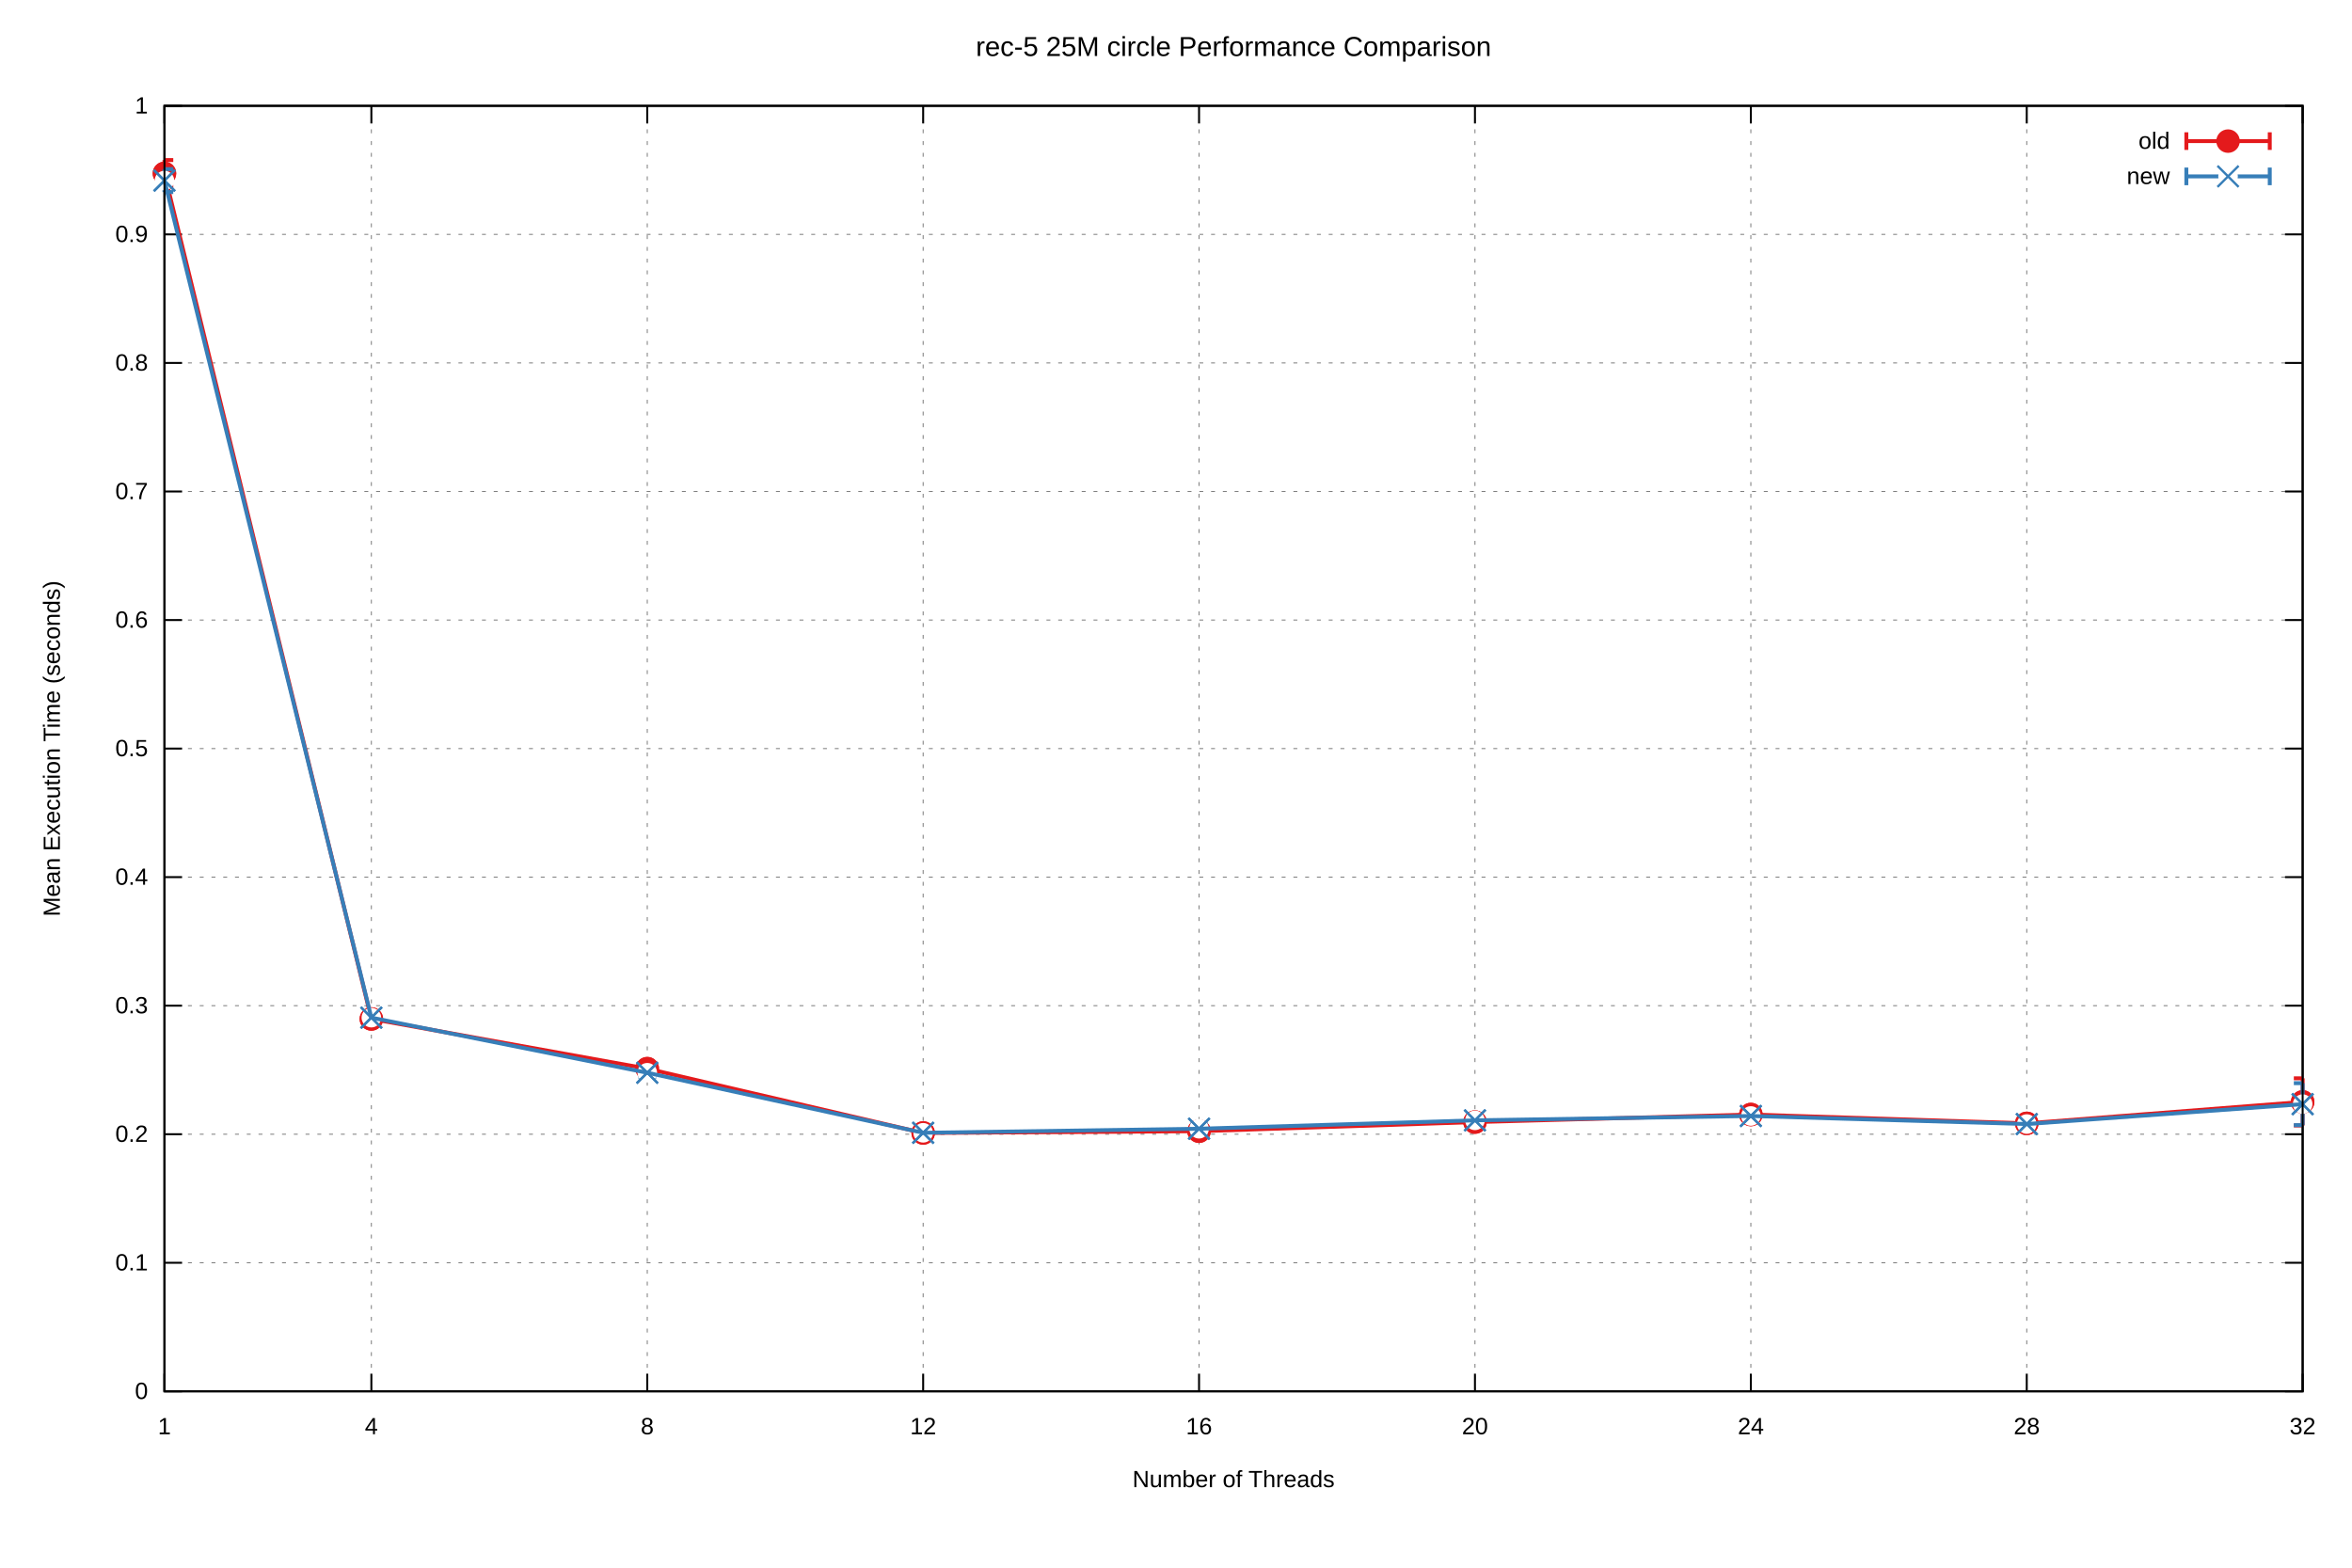
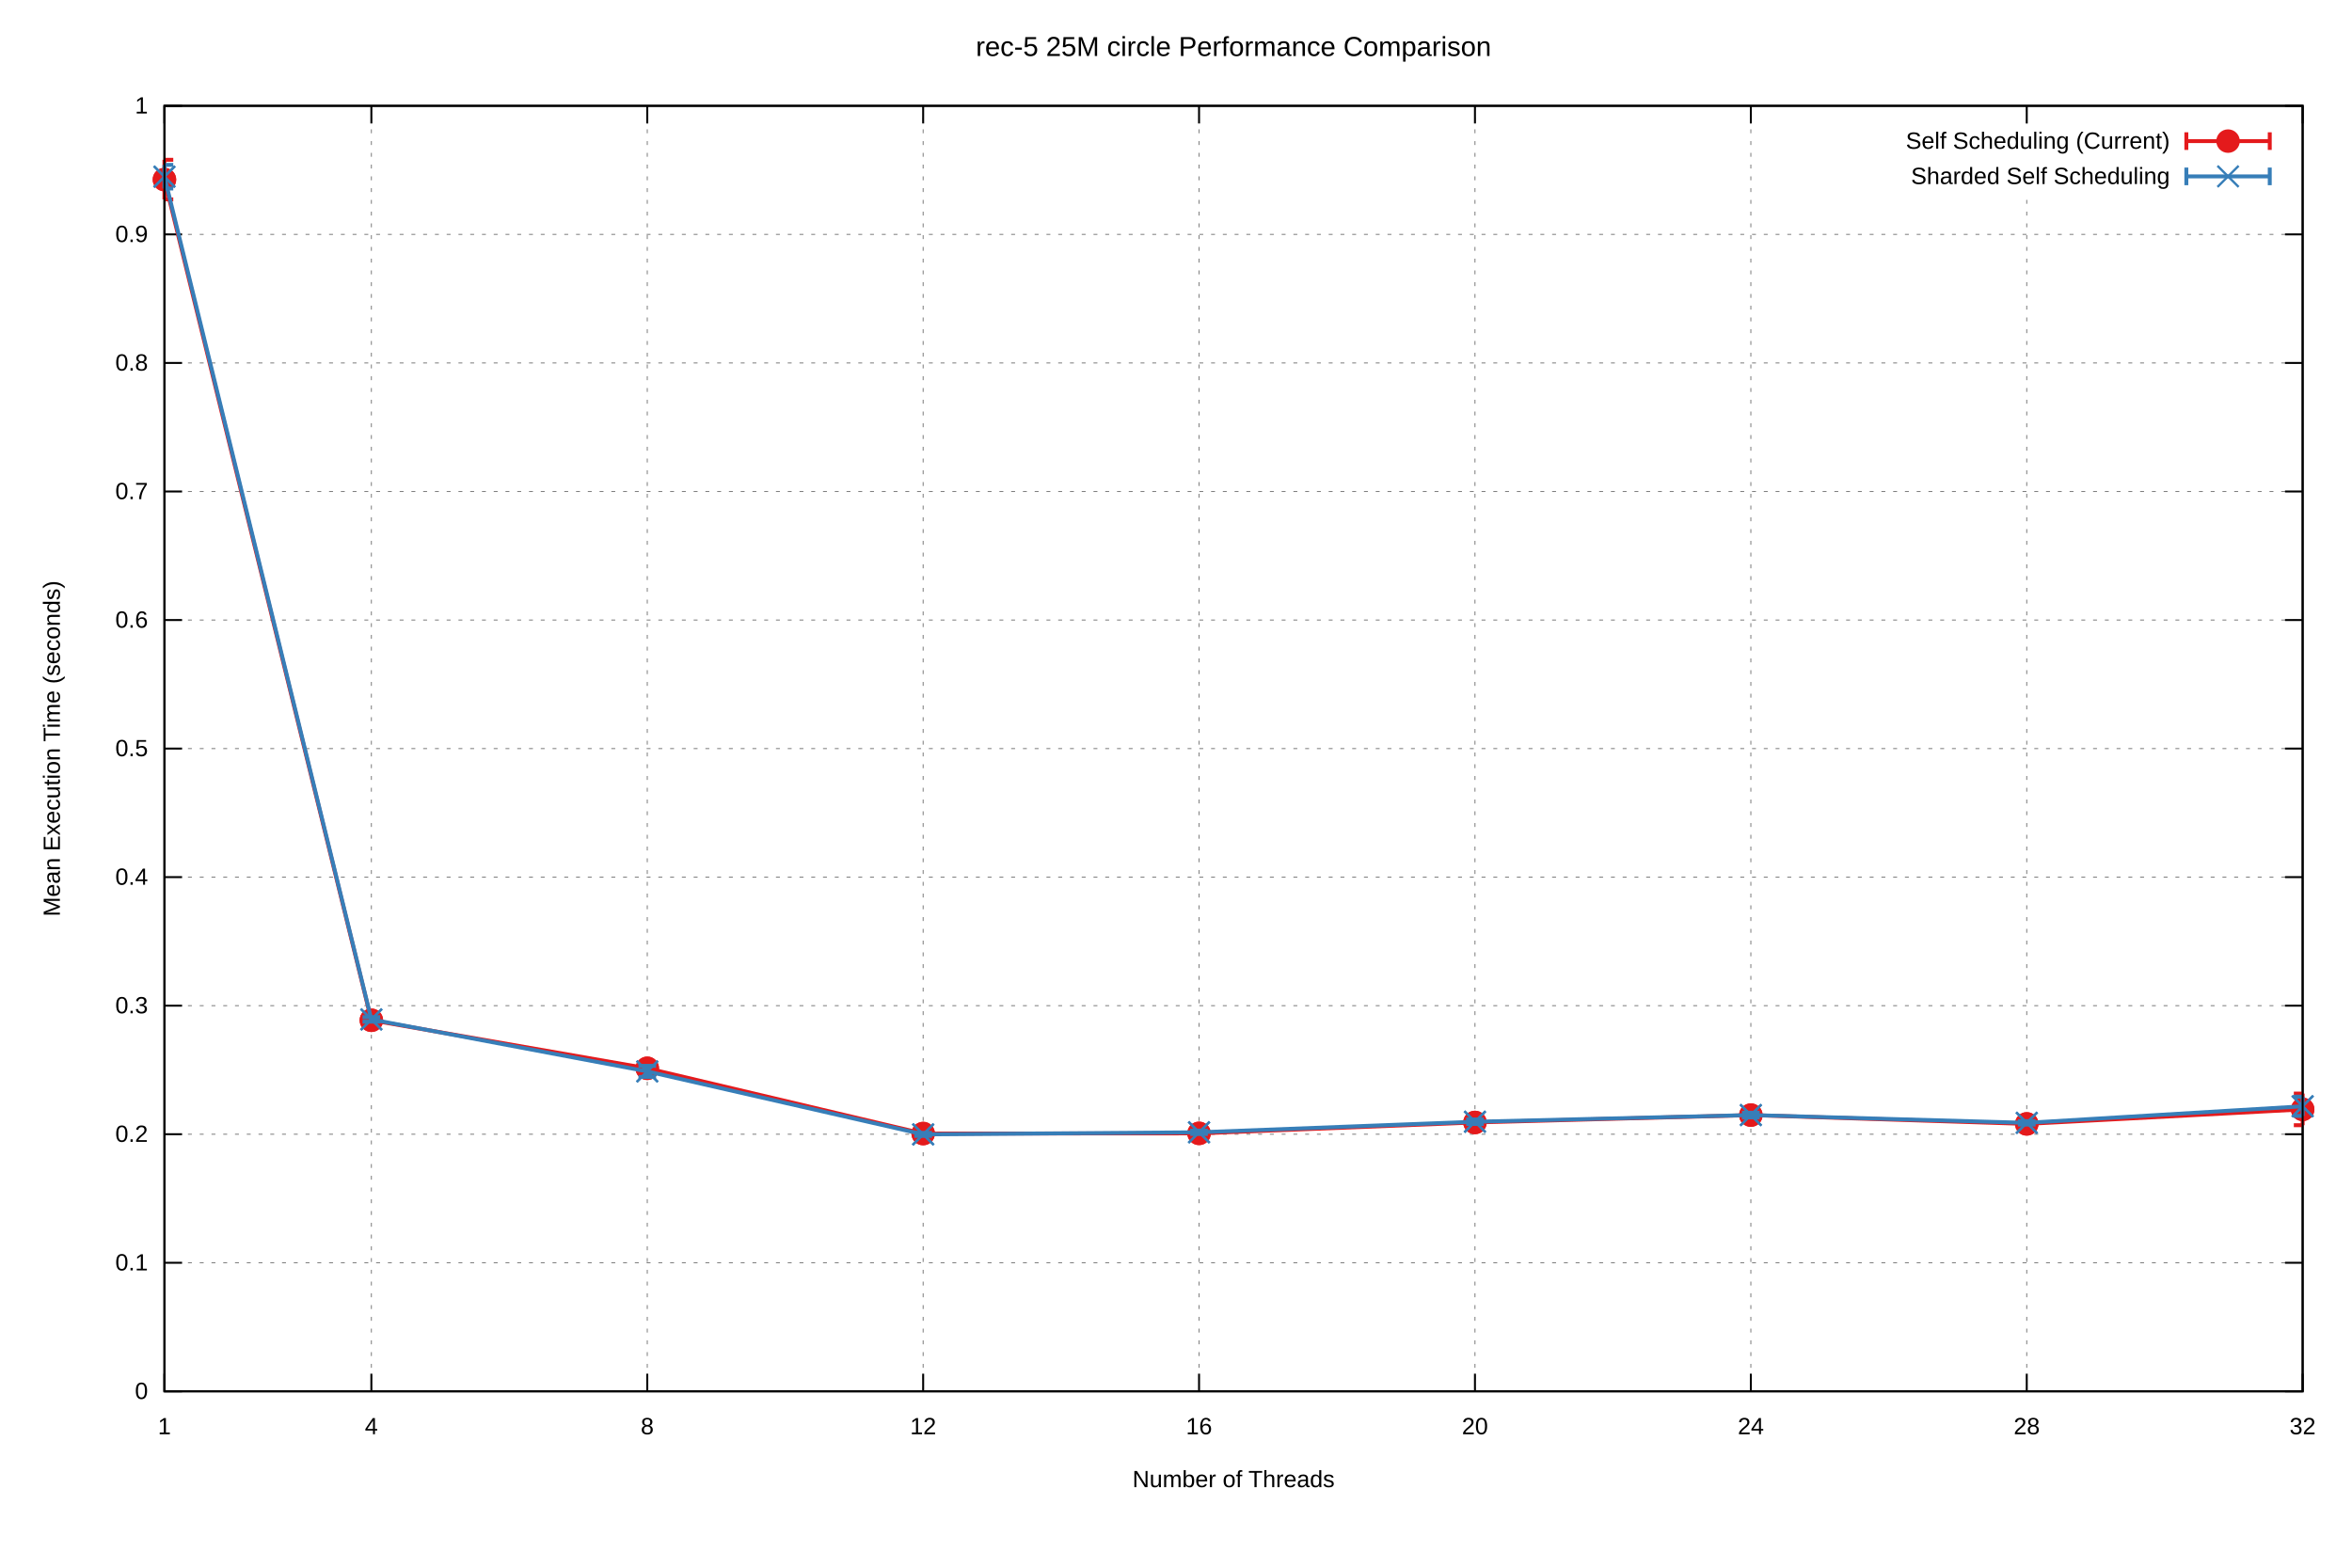
<svg xmlns="http://www.w3.org/2000/svg" xmlns:xlink="http://www.w3.org/1999/xlink" width="1200" height="800" viewBox="0 0 1200 800">
  <g id="gnuplot_canvas">
    <rect x="0" y="0" width="1200" height="800" fill="none" />
    <defs>
      <circle id="gpDot" r="0.5" stroke-width="0.5" stroke="currentColor" />
      <path id="gpPt0" stroke-width="0.222" stroke="currentColor" d="M-1,0 h2 M0,-1 v2" />
      <path id="gpPt1" stroke-width="0.222" stroke="currentColor" d="M-1,-1 L1,1 M1,-1 L-1,1" />
      <path id="gpPt2" stroke-width="0.222" stroke="currentColor" d="M-1,0 L1,0 M0,-1 L0,1 M-1,-1 L1,1 M-1,1 L1,-1" />
      <rect id="gpPt3" stroke-width="0.222" stroke="currentColor" x="-1" y="-1" width="2" height="2" />
      <rect id="gpPt4" stroke-width="0.222" stroke="currentColor" fill="currentColor" x="-1" y="-1" width="2" height="2" />
      <circle id="gpPt5" stroke-width="0.222" stroke="currentColor" cx="0" cy="0" r="1" />
      <use xlink:href="#gpPt5" id="gpPt6" fill="currentColor" stroke="none" />
      <path id="gpPt7" stroke-width="0.222" stroke="currentColor" d="M0,-1.33 L-1.33,0.67 L1.33,0.67 z" />
      <use xlink:href="#gpPt7" id="gpPt8" fill="currentColor" stroke="none" />
      <use xlink:href="#gpPt7" id="gpPt9" stroke="currentColor" transform="rotate(180)" />
      <use xlink:href="#gpPt9" id="gpPt10" fill="currentColor" stroke="none" />
      <use xlink:href="#gpPt3" id="gpPt11" stroke="currentColor" transform="rotate(45)" />
      <use xlink:href="#gpPt11" id="gpPt12" fill="currentColor" stroke="none" />
      <path id="gpPt13" stroke-width="0.222" stroke="currentColor" d="M0,1.330 L1.265,0.411 L0.782,-1.067 L-0.782,-1.076 L-1.265,0.411 z" />
      <use xlink:href="#gpPt13" id="gpPt14" fill="currentColor" stroke="none" />
      <filter id="textbox" filterUnits="objectBoundingBox" x="0" y="0" height="1" width="1">
        <feFlood flood-color="white" flood-opacity="1" result="bgnd" />
        <feComposite in="SourceGraphic" in2="bgnd" operator="atop" />
      </filter>
      <filter id="greybox" filterUnits="objectBoundingBox" x="0" y="0" height="1" width="1">
        <feFlood flood-color="lightgrey" flood-opacity="1" result="grey" />
        <feComposite in="SourceGraphic" in2="grey" operator="atop" />
      </filter>
    </defs>
    <g fill="none" color="white" stroke="currentColor" stroke-width="1.00" stroke-linecap="butt" stroke-linejoin="miter">
</g>
    <g fill="none" color="black" stroke="currentColor" stroke-width="1.00" stroke-linecap="butt" stroke-linejoin="miter">
</g>
    <g fill="none" color="black" stroke="black" stroke-width="0.50" stroke-linecap="butt" stroke-linejoin="miter">
</g>
    <g fill="none" color="gray" stroke="currentColor" stroke-width="0.50" stroke-linecap="butt" stroke-linejoin="miter">
      <path stroke="gray" stroke-dasharray="2,4" class="gridline" d="M83.90,710.00 L1174.82,710.00  " />
    </g>
    <g fill="none" color="gray" stroke="gray" stroke-width="1.00" stroke-linecap="butt" stroke-linejoin="miter">
</g>
    <g fill="none" color="black" stroke="currentColor" stroke-width="1.00" stroke-linecap="butt" stroke-linejoin="miter">
      <path stroke="black" d="M83.90,710.00 L92.90,710.00 M1174.82,710.00 L1165.82,710.00  " />
      <g transform="translate(75.51,713.90)" stroke="none" fill="black" font-family="Arial" font-size="12.00" text-anchor="end">
        <text>
          <tspan font-family="Arial"> 0</tspan>
        </text>
      </g>
    </g>
    <g fill="none" color="black" stroke="currentColor" stroke-width="1.00" stroke-linecap="butt" stroke-linejoin="miter">
</g>
    <g fill="none" color="black" stroke="black" stroke-width="0.50" stroke-linecap="butt" stroke-linejoin="miter">
</g>
    <g fill="none" color="gray" stroke="currentColor" stroke-width="0.50" stroke-linecap="butt" stroke-linejoin="miter">
      <path stroke="gray" stroke-dasharray="2,4" class="gridline" d="M83.90,644.40 L1174.82,644.40  " />
    </g>
    <g fill="none" color="gray" stroke="gray" stroke-width="1.00" stroke-linecap="butt" stroke-linejoin="miter">
</g>
    <g fill="none" color="black" stroke="currentColor" stroke-width="1.00" stroke-linecap="butt" stroke-linejoin="miter">
      <path stroke="black" d="M83.90,644.40 L92.90,644.40 M1174.82,644.40 L1165.82,644.40  " />
      <g transform="translate(75.51,648.30)" stroke="none" fill="black" font-family="Arial" font-size="12.00" text-anchor="end">
        <text>
          <tspan font-family="Arial"> 0.1</tspan>
        </text>
      </g>
    </g>
    <g fill="none" color="black" stroke="currentColor" stroke-width="1.00" stroke-linecap="butt" stroke-linejoin="miter">
</g>
    <g fill="none" color="black" stroke="black" stroke-width="0.50" stroke-linecap="butt" stroke-linejoin="miter">
</g>
    <g fill="none" color="gray" stroke="currentColor" stroke-width="0.50" stroke-linecap="butt" stroke-linejoin="miter">
      <path stroke="gray" stroke-dasharray="2,4" class="gridline" d="M83.90,578.80 L1174.82,578.80  " />
    </g>
    <g fill="none" color="gray" stroke="gray" stroke-width="1.00" stroke-linecap="butt" stroke-linejoin="miter">
</g>
    <g fill="none" color="black" stroke="currentColor" stroke-width="1.00" stroke-linecap="butt" stroke-linejoin="miter">
      <path stroke="black" d="M83.90,578.80 L92.90,578.80 M1174.82,578.80 L1165.82,578.80  " />
      <g transform="translate(75.51,582.70)" stroke="none" fill="black" font-family="Arial" font-size="12.00" text-anchor="end">
        <text>
          <tspan font-family="Arial"> 0.2</tspan>
        </text>
      </g>
    </g>
    <g fill="none" color="black" stroke="currentColor" stroke-width="1.00" stroke-linecap="butt" stroke-linejoin="miter">
</g>
    <g fill="none" color="black" stroke="black" stroke-width="0.50" stroke-linecap="butt" stroke-linejoin="miter">
</g>
    <g fill="none" color="gray" stroke="currentColor" stroke-width="0.50" stroke-linecap="butt" stroke-linejoin="miter">
      <path stroke="gray" stroke-dasharray="2,4" class="gridline" d="M83.90,513.20 L1174.82,513.20  " />
    </g>
    <g fill="none" color="gray" stroke="gray" stroke-width="1.00" stroke-linecap="butt" stroke-linejoin="miter">
</g>
    <g fill="none" color="black" stroke="currentColor" stroke-width="1.00" stroke-linecap="butt" stroke-linejoin="miter">
      <path stroke="black" d="M83.90,513.20 L92.90,513.20 M1174.82,513.20 L1165.82,513.20  " />
      <g transform="translate(75.51,517.10)" stroke="none" fill="black" font-family="Arial" font-size="12.00" text-anchor="end">
        <text>
          <tspan font-family="Arial"> 0.3</tspan>
        </text>
      </g>
    </g>
    <g fill="none" color="black" stroke="currentColor" stroke-width="1.00" stroke-linecap="butt" stroke-linejoin="miter">
</g>
    <g fill="none" color="black" stroke="black" stroke-width="0.50" stroke-linecap="butt" stroke-linejoin="miter">
</g>
    <g fill="none" color="gray" stroke="currentColor" stroke-width="0.50" stroke-linecap="butt" stroke-linejoin="miter">
      <path stroke="gray" stroke-dasharray="2,4" class="gridline" d="M83.90,447.60 L1174.82,447.60  " />
    </g>
    <g fill="none" color="gray" stroke="gray" stroke-width="1.00" stroke-linecap="butt" stroke-linejoin="miter">
</g>
    <g fill="none" color="black" stroke="currentColor" stroke-width="1.00" stroke-linecap="butt" stroke-linejoin="miter">
      <path stroke="black" d="M83.90,447.60 L92.90,447.60 M1174.82,447.60 L1165.82,447.60  " />
      <g transform="translate(75.51,451.50)" stroke="none" fill="black" font-family="Arial" font-size="12.00" text-anchor="end">
        <text>
          <tspan font-family="Arial"> 0.4</tspan>
        </text>
      </g>
    </g>
    <g fill="none" color="black" stroke="currentColor" stroke-width="1.00" stroke-linecap="butt" stroke-linejoin="miter">
</g>
    <g fill="none" color="black" stroke="black" stroke-width="0.50" stroke-linecap="butt" stroke-linejoin="miter">
</g>
    <g fill="none" color="gray" stroke="currentColor" stroke-width="0.50" stroke-linecap="butt" stroke-linejoin="miter">
      <path stroke="gray" stroke-dasharray="2,4" class="gridline" d="M83.90,382.00 L1174.82,382.00  " />
    </g>
    <g fill="none" color="gray" stroke="gray" stroke-width="1.00" stroke-linecap="butt" stroke-linejoin="miter">
</g>
    <g fill="none" color="black" stroke="currentColor" stroke-width="1.00" stroke-linecap="butt" stroke-linejoin="miter">
      <path stroke="black" d="M83.90,382.00 L92.90,382.00 M1174.82,382.00 L1165.82,382.00  " />
      <g transform="translate(75.51,385.90)" stroke="none" fill="black" font-family="Arial" font-size="12.00" text-anchor="end">
        <text>
          <tspan font-family="Arial"> 0.5</tspan>
        </text>
      </g>
    </g>
    <g fill="none" color="black" stroke="currentColor" stroke-width="1.00" stroke-linecap="butt" stroke-linejoin="miter">
</g>
    <g fill="none" color="black" stroke="black" stroke-width="0.50" stroke-linecap="butt" stroke-linejoin="miter">
</g>
    <g fill="none" color="gray" stroke="currentColor" stroke-width="0.50" stroke-linecap="butt" stroke-linejoin="miter">
      <path stroke="gray" stroke-dasharray="2,4" class="gridline" d="M83.90,316.41 L1174.82,316.41  " />
    </g>
    <g fill="none" color="gray" stroke="gray" stroke-width="1.00" stroke-linecap="butt" stroke-linejoin="miter">
</g>
    <g fill="none" color="black" stroke="currentColor" stroke-width="1.00" stroke-linecap="butt" stroke-linejoin="miter">
      <path stroke="black" d="M83.90,316.41 L92.90,316.41 M1174.82,316.41 L1165.82,316.41  " />
      <g transform="translate(75.51,320.31)" stroke="none" fill="black" font-family="Arial" font-size="12.00" text-anchor="end">
        <text>
          <tspan font-family="Arial"> 0.6</tspan>
        </text>
      </g>
    </g>
    <g fill="none" color="black" stroke="currentColor" stroke-width="1.00" stroke-linecap="butt" stroke-linejoin="miter">
</g>
    <g fill="none" color="black" stroke="black" stroke-width="0.50" stroke-linecap="butt" stroke-linejoin="miter">
</g>
    <g fill="none" color="gray" stroke="currentColor" stroke-width="0.50" stroke-linecap="butt" stroke-linejoin="miter">
      <path stroke="gray" stroke-dasharray="2,4" class="gridline" d="M83.90,250.81 L1174.82,250.81  " />
    </g>
    <g fill="none" color="gray" stroke="gray" stroke-width="1.00" stroke-linecap="butt" stroke-linejoin="miter">
</g>
    <g fill="none" color="black" stroke="currentColor" stroke-width="1.00" stroke-linecap="butt" stroke-linejoin="miter">
      <path stroke="black" d="M83.90,250.81 L92.90,250.81 M1174.82,250.81 L1165.82,250.81  " />
      <g transform="translate(75.51,254.71)" stroke="none" fill="black" font-family="Arial" font-size="12.00" text-anchor="end">
        <text>
          <tspan font-family="Arial"> 0.7</tspan>
        </text>
      </g>
    </g>
    <g fill="none" color="black" stroke="currentColor" stroke-width="1.00" stroke-linecap="butt" stroke-linejoin="miter">
</g>
    <g fill="none" color="black" stroke="black" stroke-width="0.50" stroke-linecap="butt" stroke-linejoin="miter">
</g>
    <g fill="none" color="gray" stroke="currentColor" stroke-width="0.50" stroke-linecap="butt" stroke-linejoin="miter">
      <path stroke="gray" stroke-dasharray="2,4" class="gridline" d="M83.90,185.21 L1174.82,185.21  " />
    </g>
    <g fill="none" color="gray" stroke="gray" stroke-width="1.00" stroke-linecap="butt" stroke-linejoin="miter">
</g>
    <g fill="none" color="black" stroke="currentColor" stroke-width="1.00" stroke-linecap="butt" stroke-linejoin="miter">
      <path stroke="black" d="M83.90,185.21 L92.90,185.21 M1174.82,185.21 L1165.82,185.21  " />
      <g transform="translate(75.51,189.11)" stroke="none" fill="black" font-family="Arial" font-size="12.00" text-anchor="end">
        <text>
          <tspan font-family="Arial"> 0.8</tspan>
        </text>
      </g>
    </g>
    <g fill="none" color="black" stroke="currentColor" stroke-width="1.00" stroke-linecap="butt" stroke-linejoin="miter">
</g>
    <g fill="none" color="black" stroke="black" stroke-width="0.50" stroke-linecap="butt" stroke-linejoin="miter">
</g>
    <g fill="none" color="gray" stroke="currentColor" stroke-width="0.50" stroke-linecap="butt" stroke-linejoin="miter">
      <path stroke="gray" stroke-dasharray="2,4" class="gridline" d="M83.90,119.61 L1174.82,119.61  " />
    </g>
    <g fill="none" color="gray" stroke="gray" stroke-width="1.00" stroke-linecap="butt" stroke-linejoin="miter">
</g>
    <g fill="none" color="black" stroke="currentColor" stroke-width="1.00" stroke-linecap="butt" stroke-linejoin="miter">
      <path stroke="black" d="M83.90,119.61 L92.90,119.61 M1174.82,119.61 L1165.82,119.61  " />
      <g transform="translate(75.51,123.51)" stroke="none" fill="black" font-family="Arial" font-size="12.00" text-anchor="end">
        <text>
          <tspan font-family="Arial"> 0.9</tspan>
        </text>
      </g>
    </g>
    <g fill="none" color="black" stroke="currentColor" stroke-width="1.00" stroke-linecap="butt" stroke-linejoin="miter">
</g>
    <g fill="none" color="black" stroke="black" stroke-width="0.50" stroke-linecap="butt" stroke-linejoin="miter">
</g>
    <g fill="none" color="gray" stroke="currentColor" stroke-width="0.50" stroke-linecap="butt" stroke-linejoin="miter">
      <path stroke="gray" stroke-dasharray="2,4" class="gridline" d="M83.90,54.01 L1174.82,54.01  " />
    </g>
    <g fill="none" color="gray" stroke="gray" stroke-width="1.00" stroke-linecap="butt" stroke-linejoin="miter">
</g>
    <g fill="none" color="black" stroke="currentColor" stroke-width="1.00" stroke-linecap="butt" stroke-linejoin="miter">
      <path stroke="black" d="M83.90,54.01 L92.90,54.01 M1174.82,54.01 L1165.82,54.01  " />
      <g transform="translate(75.51,57.91)" stroke="none" fill="black" font-family="Arial" font-size="12.00" text-anchor="end">
        <text>
          <tspan font-family="Arial"> 1</tspan>
        </text>
      </g>
    </g>
    <g fill="none" color="black" stroke="currentColor" stroke-width="1.00" stroke-linecap="butt" stroke-linejoin="miter">
</g>
    <g fill="none" color="black" stroke="black" stroke-width="0.50" stroke-linecap="butt" stroke-linejoin="miter">
</g>
    <g fill="none" color="gray" stroke="currentColor" stroke-width="0.50" stroke-linecap="butt" stroke-linejoin="miter">
      <path stroke="gray" stroke-dasharray="2,4" class="gridline" d="M83.90,710.00 L83.90,54.01  " />
    </g>
    <g fill="none" color="gray" stroke="gray" stroke-width="1.00" stroke-linecap="butt" stroke-linejoin="miter">
</g>
    <g fill="none" color="black" stroke="currentColor" stroke-width="1.00" stroke-linecap="butt" stroke-linejoin="miter">
      <path stroke="black" d="M83.90,710.00 L83.90,701.00 M83.90,54.01 L83.90,63.01  " />
      <g transform="translate(83.90,731.90)" stroke="none" fill="black" font-family="Arial" font-size="12.00" text-anchor="middle">
        <text>
          <tspan font-family="Arial"> 1</tspan>
        </text>
      </g>
    </g>
    <g fill="none" color="black" stroke="currentColor" stroke-width="1.00" stroke-linecap="butt" stroke-linejoin="miter">
</g>
    <g fill="none" color="black" stroke="black" stroke-width="0.50" stroke-linecap="butt" stroke-linejoin="miter">
</g>
    <g fill="none" color="gray" stroke="currentColor" stroke-width="0.50" stroke-linecap="butt" stroke-linejoin="miter">
      <path stroke="gray" stroke-dasharray="2,4" class="gridline" d="M189.47,710.00 L189.47,54.01  " />
    </g>
    <g fill="none" color="gray" stroke="gray" stroke-width="1.00" stroke-linecap="butt" stroke-linejoin="miter">
</g>
    <g fill="none" color="black" stroke="currentColor" stroke-width="1.00" stroke-linecap="butt" stroke-linejoin="miter">
      <path stroke="black" d="M189.47,710.00 L189.47,701.00 M189.47,54.01 L189.47,63.01  " />
      <g transform="translate(189.47,731.90)" stroke="none" fill="black" font-family="Arial" font-size="12.00" text-anchor="middle">
        <text>
          <tspan font-family="Arial"> 4</tspan>
        </text>
      </g>
    </g>
    <g fill="none" color="black" stroke="currentColor" stroke-width="1.00" stroke-linecap="butt" stroke-linejoin="miter">
</g>
    <g fill="none" color="black" stroke="black" stroke-width="0.50" stroke-linecap="butt" stroke-linejoin="miter">
</g>
    <g fill="none" color="gray" stroke="currentColor" stroke-width="0.50" stroke-linecap="butt" stroke-linejoin="miter">
      <path stroke="gray" stroke-dasharray="2,4" class="gridline" d="M330.24,710.00 L330.24,54.01  " />
    </g>
    <g fill="none" color="gray" stroke="gray" stroke-width="1.00" stroke-linecap="butt" stroke-linejoin="miter">
</g>
    <g fill="none" color="black" stroke="currentColor" stroke-width="1.00" stroke-linecap="butt" stroke-linejoin="miter">
      <path stroke="black" d="M330.24,710.00 L330.24,701.00 M330.24,54.01 L330.24,63.01  " />
      <g transform="translate(330.24,731.90)" stroke="none" fill="black" font-family="Arial" font-size="12.00" text-anchor="middle">
        <text>
          <tspan font-family="Arial"> 8</tspan>
        </text>
      </g>
    </g>
    <g fill="none" color="black" stroke="currentColor" stroke-width="1.00" stroke-linecap="butt" stroke-linejoin="miter">
</g>
    <g fill="none" color="black" stroke="black" stroke-width="0.50" stroke-linecap="butt" stroke-linejoin="miter">
</g>
    <g fill="none" color="gray" stroke="currentColor" stroke-width="0.50" stroke-linecap="butt" stroke-linejoin="miter">
      <path stroke="gray" stroke-dasharray="2,4" class="gridline" d="M471.00,710.00 L471.00,54.01  " />
    </g>
    <g fill="none" color="gray" stroke="gray" stroke-width="1.00" stroke-linecap="butt" stroke-linejoin="miter">
</g>
    <g fill="none" color="black" stroke="currentColor" stroke-width="1.00" stroke-linecap="butt" stroke-linejoin="miter">
      <path stroke="black" d="M471.00,710.00 L471.00,701.00 M471.00,54.01 L471.00,63.01  " />
      <g transform="translate(471.00,731.90)" stroke="none" fill="black" font-family="Arial" font-size="12.00" text-anchor="middle">
        <text>
          <tspan font-family="Arial"> 12</tspan>
        </text>
      </g>
    </g>
    <g fill="none" color="black" stroke="currentColor" stroke-width="1.00" stroke-linecap="butt" stroke-linejoin="miter">
</g>
    <g fill="none" color="black" stroke="black" stroke-width="0.50" stroke-linecap="butt" stroke-linejoin="miter">
</g>
    <g fill="none" color="gray" stroke="currentColor" stroke-width="0.50" stroke-linecap="butt" stroke-linejoin="miter">
      <path stroke="gray" stroke-dasharray="2,4" class="gridline" d="M611.76,710.00 L611.76,54.01  " />
    </g>
    <g fill="none" color="gray" stroke="gray" stroke-width="1.00" stroke-linecap="butt" stroke-linejoin="miter">
</g>
    <g fill="none" color="black" stroke="currentColor" stroke-width="1.00" stroke-linecap="butt" stroke-linejoin="miter">
      <path stroke="black" d="M611.76,710.00 L611.76,701.00 M611.76,54.01 L611.76,63.01  " />
      <g transform="translate(611.76,731.90)" stroke="none" fill="black" font-family="Arial" font-size="12.00" text-anchor="middle">
        <text>
          <tspan font-family="Arial"> 16</tspan>
        </text>
      </g>
    </g>
    <g fill="none" color="black" stroke="currentColor" stroke-width="1.00" stroke-linecap="butt" stroke-linejoin="miter">
</g>
    <g fill="none" color="black" stroke="black" stroke-width="0.50" stroke-linecap="butt" stroke-linejoin="miter">
</g>
    <g fill="none" color="gray" stroke="currentColor" stroke-width="0.50" stroke-linecap="butt" stroke-linejoin="miter">
      <path stroke="gray" stroke-dasharray="2,4" class="gridline" d="M752.53,710.00 L752.53,54.01  " />
    </g>
    <g fill="none" color="gray" stroke="gray" stroke-width="1.00" stroke-linecap="butt" stroke-linejoin="miter">
</g>
    <g fill="none" color="black" stroke="currentColor" stroke-width="1.00" stroke-linecap="butt" stroke-linejoin="miter">
      <path stroke="black" d="M752.53,710.00 L752.53,701.00 M752.53,54.01 L752.53,63.01  " />
      <g transform="translate(752.53,731.90)" stroke="none" fill="black" font-family="Arial" font-size="12.00" text-anchor="middle">
        <text>
          <tspan font-family="Arial"> 20</tspan>
        </text>
      </g>
    </g>
    <g fill="none" color="black" stroke="currentColor" stroke-width="1.00" stroke-linecap="butt" stroke-linejoin="miter">
</g>
    <g fill="none" color="black" stroke="black" stroke-width="0.50" stroke-linecap="butt" stroke-linejoin="miter">
</g>
    <g fill="none" color="gray" stroke="currentColor" stroke-width="0.50" stroke-linecap="butt" stroke-linejoin="miter">
      <path stroke="gray" stroke-dasharray="2,4" class="gridline" d="M893.29,710.00 L893.29,54.01  " />
    </g>
    <g fill="none" color="gray" stroke="gray" stroke-width="1.00" stroke-linecap="butt" stroke-linejoin="miter">
</g>
    <g fill="none" color="black" stroke="currentColor" stroke-width="1.00" stroke-linecap="butt" stroke-linejoin="miter">
      <path stroke="black" d="M893.29,710.00 L893.29,701.00 M893.29,54.01 L893.29,63.01  " />
      <g transform="translate(893.29,731.90)" stroke="none" fill="black" font-family="Arial" font-size="12.00" text-anchor="middle">
        <text>
          <tspan font-family="Arial"> 24</tspan>
        </text>
      </g>
    </g>
    <g fill="none" color="black" stroke="currentColor" stroke-width="1.00" stroke-linecap="butt" stroke-linejoin="miter">
</g>
    <g fill="none" color="black" stroke="black" stroke-width="0.50" stroke-linecap="butt" stroke-linejoin="miter">
</g>
    <g fill="none" color="gray" stroke="currentColor" stroke-width="0.50" stroke-linecap="butt" stroke-linejoin="miter">
-       <path stroke="gray" stroke-dasharray="2,4" class="gridline" d="M1034.06,710.00 L1034.06,54.01  " />
+       <path stroke="gray" stroke-dasharray="2,4" class="gridline" d="M1034.06,710.00 L1034.06,99.01 M1034.06,63.01 L1034.06,54.01  " />
    </g>
    <g fill="none" color="gray" stroke="gray" stroke-width="1.00" stroke-linecap="butt" stroke-linejoin="miter">
</g>
    <g fill="none" color="black" stroke="currentColor" stroke-width="1.00" stroke-linecap="butt" stroke-linejoin="miter">
      <path stroke="black" d="M1034.06,710.00 L1034.06,701.00 M1034.06,54.01 L1034.06,63.01  " />
      <g transform="translate(1034.06,731.90)" stroke="none" fill="black" font-family="Arial" font-size="12.00" text-anchor="middle">
        <text>
          <tspan font-family="Arial"> 28</tspan>
        </text>
      </g>
    </g>
    <g fill="none" color="black" stroke="currentColor" stroke-width="1.00" stroke-linecap="butt" stroke-linejoin="miter">
</g>
    <g fill="none" color="black" stroke="black" stroke-width="0.50" stroke-linecap="butt" stroke-linejoin="miter">
</g>
    <g fill="none" color="gray" stroke="currentColor" stroke-width="0.50" stroke-linecap="butt" stroke-linejoin="miter">
      <path stroke="gray" stroke-dasharray="2,4" class="gridline" d="M1174.82,710.00 L1174.82,54.01  " />
    </g>
    <g fill="none" color="gray" stroke="gray" stroke-width="1.00" stroke-linecap="butt" stroke-linejoin="miter">
</g>
    <g fill="none" color="black" stroke="currentColor" stroke-width="1.00" stroke-linecap="butt" stroke-linejoin="miter">
      <path stroke="black" d="M1174.82,710.00 L1174.82,701.00 M1174.82,54.01 L1174.82,63.01  " />
      <g transform="translate(1174.82,731.90)" stroke="none" fill="black" font-family="Arial" font-size="12.00" text-anchor="middle">
        <text>
          <tspan font-family="Arial"> 32</tspan>
        </text>
      </g>
    </g>
    <g fill="none" color="black" stroke="currentColor" stroke-width="1.00" stroke-linecap="butt" stroke-linejoin="miter">
</g>
    <g fill="none" color="black" stroke="currentColor" stroke-width="1.00" stroke-linecap="butt" stroke-linejoin="miter">
      <path stroke="black" d="M83.90,54.01 L83.90,710.00 L1174.82,710.00 L1174.82,54.01 L83.90,54.01 Z  " />
    </g>
    <g fill="none" color="black" stroke="currentColor" stroke-width="1.00" stroke-linecap="butt" stroke-linejoin="miter">
+       <g transform="translate(30.55,382.01) rotate(270)" stroke="none" fill="black" font-family="Arial" font-size="12.00" text-anchor="middle">
+         <text>
+           <tspan font-family="Arial">Mean Execution Time (seconds)</tspan>
+         </text>
+       </g>
+     </g>
+     <g fill="none" color="black" stroke="currentColor" stroke-width="1.00" stroke-linecap="butt" stroke-linejoin="miter">
+       <g transform="translate(629.36,758.90)" stroke="none" fill="black" font-family="Arial" font-size="12.00" text-anchor="middle">
+         <text>
+           <tspan font-family="Arial">Number of Threads</tspan>
+         </text>
+       </g>
+     </g>
+     <g fill="none" color="black" stroke="currentColor" stroke-width="1.00" stroke-linecap="butt" stroke-linejoin="miter">
</g>
    <g id="gnuplot_plot_1">
-       <g fill="none" color="white" stroke="black" stroke-width="2.00" stroke-linecap="butt" stroke-linejoin="miter">
+       <g fill="none" color="white" stroke="currentColor" stroke-width="2.00" stroke-linecap="butt" stroke-linejoin="miter">
</g>
      <g fill="none" color="black" stroke="currentColor" stroke-width="2.00" stroke-linecap="butt" stroke-linejoin="miter">
        <g transform="translate(1107.09,75.91)" stroke="none" fill="black" font-family="Arial" font-size="12.00" text-anchor="end">
          <text>
-             <tspan font-family="Arial">old</tspan>
+             <tspan font-family="Arial">Self Scheduling (Current)</tspan>
          </text>
        </g>
      </g>
      <g fill="none" color="black" stroke="currentColor" stroke-width="2.00" stroke-linecap="butt" stroke-linejoin="miter">
-         <path stroke="rgb(228,  26,  28)" d="M1115.48,72.01 L1158.04,72.01 M1115.48,67.51 L1115.48,76.51 M1158.04,67.51 L1158.04,76.51 M83.90,95.32 L83.90,81.68   M83.90,95.32 L88.40,95.32 M83.90,81.68 L88.40,81.68 M189.47,521.08 L189.47,518.88 M184.97,521.08 L193.97,521.08   M184.97,518.88 L193.97,518.88 M330.24,547.70 L330.24,542.98 M325.74,547.70 L334.74,547.70 M325.74,542.98 L334.74,542.98   M471.00,579.34 L471.00,576.98 M466.50,579.34 L475.50,579.34 M466.50,576.98 L475.50,576.98 M611.76,578.72 L611.76,575.79   M607.26,578.72 L616.26,578.72 M607.26,575.79 L616.26,575.79 M752.53,573.83 L752.53,571.37 M748.03,573.83 L757.03,573.83   M748.03,571.37 L757.03,571.37 M893.29,570.08 L893.29,567.42 M888.79,570.08 L897.79,570.08 M888.79,567.42 L897.79,567.42   M1034.06,574.67 L1034.06,571.85 M1029.56,574.67 L1038.56,574.67 M1029.56,571.85 L1038.56,571.85 M1174.82,574.35 L1174.82,550.27   M1170.32,574.35 L1174.82,574.35 M1170.32,550.27 L1174.82,550.27  " />
-       </g>
-       <g fill="none" color="black" stroke="currentColor" stroke-width="2.00" stroke-linecap="butt" stroke-linejoin="miter">
-         <use xlink:href="#gpPt6" transform="translate(83.90,88.50) scale(4.50)" color="white" />
-       </g>
-       <g fill="none" color="black" stroke="currentColor" stroke-width="2.00" stroke-linecap="butt" stroke-linejoin="miter">
-         <use xlink:href="#gpPt6" transform="translate(83.90,88.50) scale(5.40)" color="rgb(228,  26,  28)" />
-         <use xlink:href="#gpPt6" transform="translate(189.47,519.98) scale(4.50)" color="white" />
-       </g>
-       <g fill="none" color="black" stroke="currentColor" stroke-width="2.00" stroke-linecap="butt" stroke-linejoin="miter">
-         <use xlink:href="#gpPt6" transform="translate(189.47,519.98) scale(5.40)" color="rgb(228,  26,  28)" />
-         <use xlink:href="#gpPt6" transform="translate(330.24,545.34) scale(4.50)" color="white" />
-       </g>
-       <g fill="none" color="black" stroke="currentColor" stroke-width="2.00" stroke-linecap="butt" stroke-linejoin="miter">
-         <use xlink:href="#gpPt6" transform="translate(330.24,545.34) scale(5.40)" color="rgb(228,  26,  28)" />
-         <use xlink:href="#gpPt6" transform="translate(471.00,578.16) scale(4.50)" color="white" />
-       </g>
-       <g fill="none" color="black" stroke="currentColor" stroke-width="2.00" stroke-linecap="butt" stroke-linejoin="miter">
-         <use xlink:href="#gpPt6" transform="translate(471.00,578.16) scale(5.40)" color="rgb(228,  26,  28)" />
-         <use xlink:href="#gpPt6" transform="translate(611.76,577.26) scale(4.50)" color="white" />
-       </g>
-       <g fill="none" color="black" stroke="currentColor" stroke-width="2.00" stroke-linecap="butt" stroke-linejoin="miter">
-         <use xlink:href="#gpPt6" transform="translate(611.76,577.26) scale(5.40)" color="rgb(228,  26,  28)" />
-         <use xlink:href="#gpPt6" transform="translate(752.53,572.60) scale(4.50)" color="white" />
-       </g>
-       <g fill="none" color="black" stroke="currentColor" stroke-width="2.00" stroke-linecap="butt" stroke-linejoin="miter">
-         <use xlink:href="#gpPt6" transform="translate(752.53,572.60) scale(5.40)" color="rgb(228,  26,  28)" />
-         <use xlink:href="#gpPt6" transform="translate(893.29,568.75) scale(4.50)" color="white" />
-       </g>
-       <g fill="none" color="black" stroke="currentColor" stroke-width="2.00" stroke-linecap="butt" stroke-linejoin="miter">
-         <use xlink:href="#gpPt6" transform="translate(893.29,568.75) scale(5.40)" color="rgb(228,  26,  28)" />
-         <use xlink:href="#gpPt6" transform="translate(1034.06,573.26) scale(4.50)" color="white" />
-       </g>
-       <g fill="none" color="black" stroke="currentColor" stroke-width="2.00" stroke-linecap="butt" stroke-linejoin="miter">
-         <use xlink:href="#gpPt6" transform="translate(1034.06,573.26) scale(5.40)" color="rgb(228,  26,  28)" />
-         <use xlink:href="#gpPt6" transform="translate(1174.82,562.31) scale(4.50)" color="white" />
-       </g>
-       <g fill="none" color="black" stroke="currentColor" stroke-width="2.00" stroke-linecap="butt" stroke-linejoin="miter">
-         <use xlink:href="#gpPt6" transform="translate(1174.82,562.31) scale(5.40)" color="rgb(228,  26,  28)" />
-         <use xlink:href="#gpPt6" transform="translate(1136.76,72.01) scale(4.50)" color="white" />
-       </g>
-       <g fill="none" color="black" stroke="currentColor" stroke-width="2.00" stroke-linecap="butt" stroke-linejoin="miter">
+         <path stroke="rgb(228,  26,  28)" d="M1115.48,72.01 L1158.04,72.01 M1115.48,67.51 L1115.48,76.51 M1158.04,67.51 L1158.04,76.51 M83.90,101.75 L83.90,81.54   M83.90,101.75 L88.40,101.75 M83.90,81.54 L88.40,81.54 M189.47,521.32 L189.47,519.98 M184.97,521.32 L193.97,521.32   M184.97,519.98 L193.97,519.98 M330.24,546.87 L330.24,543.45 M325.74,546.87 L334.74,546.87 M325.74,543.45 L334.74,543.45   M471.00,579.37 L471.00,577.55 M466.50,579.37 L475.50,579.37 M466.50,577.55 L475.50,577.55 M611.76,579.65 L611.76,577.10   M607.26,579.65 L616.26,579.65 M607.26,577.10 L616.26,577.10 M752.53,574.32 L752.53,571.27 M748.03,574.32 L757.03,574.32   M748.03,571.27 L757.03,571.27 M893.29,570.28 L893.29,567.81 M888.79,570.28 L897.79,570.28 M888.79,567.81 L897.79,567.81   M1034.06,574.85 L1034.06,572.21 M1029.56,574.85 L1038.56,574.85 M1029.56,572.21 L1038.56,572.21 M1174.82,574.20 L1174.82,558.06   M1170.32,574.20 L1174.82,574.20 M1170.32,558.06 L1174.82,558.06  " />
+       </g>
+       <g fill="none" color="black" stroke="currentColor" stroke-width="2.00" stroke-linecap="butt" stroke-linejoin="miter">
+         <use xlink:href="#gpPt6" transform="translate(83.90,91.64) scale(5.40)" color="rgb(228,  26,  28)" />
+         <use xlink:href="#gpPt6" transform="translate(189.47,520.65) scale(5.40)" color="rgb(228,  26,  28)" />
+         <use xlink:href="#gpPt6" transform="translate(330.24,545.16) scale(5.40)" color="rgb(228,  26,  28)" />
+         <use xlink:href="#gpPt6" transform="translate(471.00,578.46) scale(5.40)" color="rgb(228,  26,  28)" />
+         <use xlink:href="#gpPt6" transform="translate(611.76,578.37) scale(5.40)" color="rgb(228,  26,  28)" />
+         <use xlink:href="#gpPt6" transform="translate(752.53,572.80) scale(5.40)" color="rgb(228,  26,  28)" />
+         <use xlink:href="#gpPt6" transform="translate(893.29,569.05) scale(5.40)" color="rgb(228,  26,  28)" />
+         <use xlink:href="#gpPt6" transform="translate(1034.06,573.53) scale(5.40)" color="rgb(228,  26,  28)" />
+         <use xlink:href="#gpPt6" transform="translate(1174.82,566.13) scale(5.40)" color="rgb(228,  26,  28)" />
        <use xlink:href="#gpPt6" transform="translate(1136.76,72.01) scale(5.40)" color="rgb(228,  26,  28)" />
      </g>
    </g>
-     <g id="gnuplot_plot_2" fill="none">
-       <g fill="none" color="black" stroke="currentColor" stroke-width="2.00" stroke-linecap="butt" stroke-linejoin="miter">
-         <path stroke="rgb(228,  26,  28)" d="M83.90,88.50 L189.47,519.98 L330.24,545.34 L471.00,578.16 L611.76,577.26 L752.53,572.60 L893.29,568.75 L1034.06,573.26   L1174.82,562.31  " />
-         <use xlink:href="#gpPt6" transform="translate(83.90,88.50) scale(5.40)" color="rgb(228,  26,  28)" />
-         <use xlink:href="#gpPt6" transform="translate(189.47,519.98) scale(5.40)" color="rgb(228,  26,  28)" />
-         <use xlink:href="#gpPt6" transform="translate(330.24,545.34) scale(5.40)" color="rgb(228,  26,  28)" />
-         <use xlink:href="#gpPt6" transform="translate(471.00,578.16) scale(5.40)" color="rgb(228,  26,  28)" />
-         <use xlink:href="#gpPt6" transform="translate(611.76,577.26) scale(5.40)" color="rgb(228,  26,  28)" />
-         <use xlink:href="#gpPt6" transform="translate(752.53,572.60) scale(5.40)" color="rgb(228,  26,  28)" />
-         <use xlink:href="#gpPt6" transform="translate(893.29,568.75) scale(5.40)" color="rgb(228,  26,  28)" />
-         <use xlink:href="#gpPt6" transform="translate(1034.06,573.26) scale(5.40)" color="rgb(228,  26,  28)" />
-         <use xlink:href="#gpPt6" transform="translate(1174.82,562.31) scale(5.40)" color="rgb(228,  26,  28)" />
+     <g id="gnuplot_plot_2">
+       <g fill="none" color="black" stroke="currentColor" stroke-width="2.00" stroke-linecap="butt" stroke-linejoin="miter">
+         <path stroke="rgb(228,  26,  28)" d="M83.90,91.64 L189.47,520.65 L330.24,545.16 L471.00,578.46 L611.76,578.37 L752.53,572.80 L893.29,569.05 L1034.06,573.53   L1174.82,566.13  " />
+         <use xlink:href="#gpPt6" transform="translate(83.90,91.64) scale(5.40)" color="rgb(228,  26,  28)" />
+         <use xlink:href="#gpPt6" transform="translate(189.47,520.65) scale(5.40)" color="rgb(228,  26,  28)" />
+         <use xlink:href="#gpPt6" transform="translate(330.24,545.16) scale(5.40)" color="rgb(228,  26,  28)" />
+         <use xlink:href="#gpPt6" transform="translate(471.00,578.46) scale(5.40)" color="rgb(228,  26,  28)" />
+         <use xlink:href="#gpPt6" transform="translate(611.76,578.37) scale(5.40)" color="rgb(228,  26,  28)" />
+         <use xlink:href="#gpPt6" transform="translate(752.53,572.80) scale(5.40)" color="rgb(228,  26,  28)" />
+         <use xlink:href="#gpPt6" transform="translate(893.29,569.05) scale(5.40)" color="rgb(228,  26,  28)" />
+         <use xlink:href="#gpPt6" transform="translate(1034.06,573.53) scale(5.40)" color="rgb(228,  26,  28)" />
+         <use xlink:href="#gpPt6" transform="translate(1174.82,566.13) scale(5.40)" color="rgb(228,  26,  28)" />
      </g>
    </g>
    <g id="gnuplot_plot_3">
      <g fill="none" color="black" stroke="currentColor" stroke-width="2.00" stroke-linecap="butt" stroke-linejoin="miter">
        <g transform="translate(1107.09,93.91)" stroke="none" fill="black" font-family="Arial" font-size="12.00" text-anchor="end">
          <text>
-             <tspan font-family="Arial">new</tspan>
+             <tspan font-family="Arial">Sharded Self Scheduling</tspan>
          </text>
        </g>
      </g>
      <g fill="none" color="black" stroke="currentColor" stroke-width="2.00" stroke-linecap="butt" stroke-linejoin="miter">
-         <path stroke="rgb( 55, 126, 184)" d="M1115.48,90.01 L1158.04,90.01 M1115.48,85.51 L1115.48,94.51 M1158.04,85.51 L1158.04,94.51 M83.90,98.00 L83.90,86.30   M83.90,98.00 L88.40,98.00 M83.90,86.30 L88.40,86.30 M189.47,519.86 L189.47,518.76 M184.97,519.86 L193.97,519.86   M184.97,518.76 L193.97,518.76 M330.24,549.69 L330.24,545.17 M325.74,549.69 L334.74,549.69 M325.74,545.17 L334.74,545.17   M471.00,579.14 L471.00,577.00 M466.50,579.14 L475.50,579.14 M466.50,577.00 L475.50,577.00 M611.76,578.10 L611.76,573.89   M607.26,578.10 L616.26,578.10 M607.26,573.89 L616.26,573.89 M752.53,573.21 L752.53,570.22 M748.03,573.21 L757.03,573.21   M748.03,570.22 L757.03,570.22 M893.29,570.80 L893.29,568.21 M888.79,570.80 L897.79,570.80 M888.79,568.21 L897.79,568.21   M1034.06,574.94 L1034.06,572.28 M1029.56,574.94 L1038.56,574.94 M1029.56,572.28 L1038.56,572.28 M1174.82,574.17 L1174.82,552.74   M1170.32,574.17 L1174.82,574.17 M1170.32,552.74 L1174.82,552.74  " />
-       </g>
-       <g fill="none" color="black" stroke="currentColor" stroke-width="2.00" stroke-linecap="butt" stroke-linejoin="miter">
-         <use xlink:href="#gpPt6" transform="translate(83.90,92.15) scale(4.50)" color="white" />
-       </g>
-       <g fill="none" color="black" stroke="currentColor" stroke-width="2.00" stroke-linecap="butt" stroke-linejoin="miter">
-         <use xlink:href="#gpPt1" transform="translate(83.90,92.15) scale(5.40)" color="rgb( 55, 126, 184)" />
-         <use xlink:href="#gpPt6" transform="translate(189.47,519.31) scale(4.50)" color="white" />
-       </g>
-       <g fill="none" color="black" stroke="currentColor" stroke-width="2.00" stroke-linecap="butt" stroke-linejoin="miter">
-         <use xlink:href="#gpPt1" transform="translate(189.47,519.31) scale(5.40)" color="rgb( 55, 126, 184)" />
-         <use xlink:href="#gpPt6" transform="translate(330.24,547.43) scale(4.50)" color="white" />
-       </g>
-       <g fill="none" color="black" stroke="currentColor" stroke-width="2.00" stroke-linecap="butt" stroke-linejoin="miter">
-         <use xlink:href="#gpPt1" transform="translate(330.24,547.43) scale(5.40)" color="rgb( 55, 126, 184)" />
-         <use xlink:href="#gpPt6" transform="translate(471.00,578.07) scale(4.50)" color="white" />
-       </g>
-       <g fill="none" color="black" stroke="currentColor" stroke-width="2.00" stroke-linecap="butt" stroke-linejoin="miter">
-         <use xlink:href="#gpPt1" transform="translate(471.00,578.07) scale(5.40)" color="rgb( 55, 126, 184)" />
-         <use xlink:href="#gpPt6" transform="translate(611.76,576.00) scale(4.50)" color="white" />
-       </g>
-       <g fill="none" color="black" stroke="currentColor" stroke-width="2.00" stroke-linecap="butt" stroke-linejoin="miter">
-         <use xlink:href="#gpPt1" transform="translate(611.76,576.00) scale(5.40)" color="rgb( 55, 126, 184)" />
-         <use xlink:href="#gpPt6" transform="translate(752.53,571.72) scale(4.50)" color="white" />
-       </g>
-       <g fill="none" color="black" stroke="currentColor" stroke-width="2.00" stroke-linecap="butt" stroke-linejoin="miter">
-         <use xlink:href="#gpPt1" transform="translate(752.53,571.72) scale(5.40)" color="rgb( 55, 126, 184)" />
-         <use xlink:href="#gpPt6" transform="translate(893.29,569.50) scale(4.50)" color="white" />
-       </g>
-       <g fill="none" color="black" stroke="currentColor" stroke-width="2.00" stroke-linecap="butt" stroke-linejoin="miter">
-         <use xlink:href="#gpPt1" transform="translate(893.29,569.50) scale(5.40)" color="rgb( 55, 126, 184)" />
-         <use xlink:href="#gpPt6" transform="translate(1034.06,573.61) scale(4.50)" color="white" />
-       </g>
-       <g fill="none" color="black" stroke="currentColor" stroke-width="2.00" stroke-linecap="butt" stroke-linejoin="miter">
-         <use xlink:href="#gpPt1" transform="translate(1034.06,573.61) scale(5.40)" color="rgb( 55, 126, 184)" />
-         <use xlink:href="#gpPt6" transform="translate(1174.82,563.45) scale(4.50)" color="white" />
-       </g>
-       <g fill="none" color="black" stroke="currentColor" stroke-width="2.00" stroke-linecap="butt" stroke-linejoin="miter">
-         <use xlink:href="#gpPt1" transform="translate(1174.82,563.45) scale(5.40)" color="rgb( 55, 126, 184)" />
-         <use xlink:href="#gpPt6" transform="translate(1136.76,90.01) scale(4.50)" color="white" />
-       </g>
-       <g fill="none" color="black" stroke="currentColor" stroke-width="2.00" stroke-linecap="butt" stroke-linejoin="miter">
+         <path stroke="rgb( 55, 126, 184)" d="M1115.48,90.01 L1158.04,90.01 M1115.48,85.51 L1115.48,94.51 M1158.04,85.51 L1158.04,94.51 M83.90,96.19 L83.90,84.14   M83.90,96.19 L88.40,96.19 M83.90,84.14 L88.40,84.14 M189.47,521.37 L189.47,519.07 M184.97,521.37 L193.97,521.37   M184.97,519.07 L193.97,519.07 M330.24,549.58 L330.24,543.91 M325.74,549.58 L334.74,549.58 M325.74,543.91 L334.74,543.91   M471.00,579.65 L471.00,578.11 M466.50,579.65 L475.50,579.65 M466.50,578.11 L475.50,578.11 M611.76,578.68 L611.76,576.95   M607.26,578.68 L616.26,578.68 M607.26,576.95 L616.26,576.95 M752.53,573.57 L752.53,571.28 M748.03,573.57 L757.03,573.57   M748.03,571.28 L757.03,571.28 M893.29,570.20 L893.29,567.84 M888.79,570.20 L897.79,570.20 M888.79,567.84 L897.79,567.84   M1034.06,573.87 L1034.06,572.12 M1029.56,573.87 L1038.56,573.87 M1029.56,572.12 L1038.56,572.12 M1174.82,569.46 L1174.82,559.62   M1170.32,569.46 L1174.82,569.46 M1170.32,559.62 L1174.82,559.62  " />
+       </g>
+       <g fill="none" color="black" stroke="currentColor" stroke-width="2.00" stroke-linecap="butt" stroke-linejoin="miter">
+         <use xlink:href="#gpPt1" transform="translate(83.90,90.16) scale(5.40)" color="rgb( 55, 126, 184)" />
+         <use xlink:href="#gpPt1" transform="translate(189.47,520.22) scale(5.40)" color="rgb( 55, 126, 184)" />
+         <use xlink:href="#gpPt1" transform="translate(330.24,546.75) scale(5.40)" color="rgb( 55, 126, 184)" />
+         <use xlink:href="#gpPt1" transform="translate(471.00,578.88) scale(5.40)" color="rgb( 55, 126, 184)" />
+         <use xlink:href="#gpPt1" transform="translate(611.76,577.81) scale(5.40)" color="rgb( 55, 126, 184)" />
+         <use xlink:href="#gpPt1" transform="translate(752.53,572.43) scale(5.40)" color="rgb( 55, 126, 184)" />
+         <use xlink:href="#gpPt1" transform="translate(893.29,569.02) scale(5.40)" color="rgb( 55, 126, 184)" />
+         <use xlink:href="#gpPt1" transform="translate(1034.06,572.99) scale(5.40)" color="rgb( 55, 126, 184)" />
+         <use xlink:href="#gpPt1" transform="translate(1174.82,564.54) scale(5.40)" color="rgb( 55, 126, 184)" />
        <use xlink:href="#gpPt1" transform="translate(1136.76,90.01) scale(5.40)" color="rgb( 55, 126, 184)" />
      </g>
    </g>
-     <g id="gnuplot_plot_4" fill="none">
-       <g fill="none" color="black" stroke="currentColor" stroke-width="2.00" stroke-linecap="butt" stroke-linejoin="miter">
-         <path stroke="rgb( 55, 126, 184)" d="M83.90,92.15 L189.47,519.31 L330.24,547.43 L471.00,578.07 L611.76,576.00 L752.53,571.72 L893.29,569.50 L1034.06,573.61   L1174.82,563.45  " />
-         <use xlink:href="#gpPt1" transform="translate(83.90,92.15) scale(5.40)" color="rgb( 55, 126, 184)" />
-         <use xlink:href="#gpPt1" transform="translate(189.47,519.31) scale(5.40)" color="rgb( 55, 126, 184)" />
-         <use xlink:href="#gpPt1" transform="translate(330.24,547.43) scale(5.40)" color="rgb( 55, 126, 184)" />
-         <use xlink:href="#gpPt1" transform="translate(471.00,578.07) scale(5.40)" color="rgb( 55, 126, 184)" />
-         <use xlink:href="#gpPt1" transform="translate(611.76,576.00) scale(5.40)" color="rgb( 55, 126, 184)" />
-         <use xlink:href="#gpPt1" transform="translate(752.53,571.72) scale(5.40)" color="rgb( 55, 126, 184)" />
-         <use xlink:href="#gpPt1" transform="translate(893.29,569.50) scale(5.40)" color="rgb( 55, 126, 184)" />
-         <use xlink:href="#gpPt1" transform="translate(1034.06,573.61) scale(5.40)" color="rgb( 55, 126, 184)" />
-         <use xlink:href="#gpPt1" transform="translate(1174.82,563.45) scale(5.40)" color="rgb( 55, 126, 184)" />
+     <g id="gnuplot_plot_4">
+       <g fill="none" color="black" stroke="currentColor" stroke-width="2.00" stroke-linecap="butt" stroke-linejoin="miter">
+         <path stroke="rgb( 55, 126, 184)" d="M83.90,90.16 L189.47,520.22 L330.24,546.75 L471.00,578.88 L611.76,577.81 L752.53,572.43 L893.29,569.02 L1034.06,572.99   L1174.82,564.54  " />
+         <use xlink:href="#gpPt1" transform="translate(83.90,90.16) scale(5.40)" color="rgb( 55, 126, 184)" />
+         <use xlink:href="#gpPt1" transform="translate(189.47,520.22) scale(5.40)" color="rgb( 55, 126, 184)" />
+         <use xlink:href="#gpPt1" transform="translate(330.24,546.75) scale(5.40)" color="rgb( 55, 126, 184)" />
+         <use xlink:href="#gpPt1" transform="translate(471.00,578.88) scale(5.40)" color="rgb( 55, 126, 184)" />
+         <use xlink:href="#gpPt1" transform="translate(611.76,577.81) scale(5.40)" color="rgb( 55, 126, 184)" />
+         <use xlink:href="#gpPt1" transform="translate(752.53,572.43) scale(5.40)" color="rgb( 55, 126, 184)" />
+         <use xlink:href="#gpPt1" transform="translate(893.29,569.02) scale(5.40)" color="rgb( 55, 126, 184)" />
+         <use xlink:href="#gpPt1" transform="translate(1034.06,572.99) scale(5.40)" color="rgb( 55, 126, 184)" />
+         <use xlink:href="#gpPt1" transform="translate(1174.82,564.54) scale(5.40)" color="rgb( 55, 126, 184)" />
      </g>
    </g>
    <g fill="none" color="black" stroke="currentColor" stroke-width="2.00" stroke-linecap="butt" stroke-linejoin="miter">
</g>
    <g fill="none" color="black" stroke="black" stroke-width="1.00" stroke-linecap="butt" stroke-linejoin="miter">
</g>
    <g fill="none" color="black" stroke="currentColor" stroke-width="1.00" stroke-linecap="butt" stroke-linejoin="miter">
      <path stroke="black" d="M83.90,54.01 L83.90,710.00 L1174.82,710.00 L1174.82,54.01 L83.90,54.01 Z  " />
-       <g transform="translate(30.55,382.01) rotate(270.00)" stroke="none" fill="black" font-family="Arial" font-size="12.00" text-anchor="middle">
-         <text>
-           <tspan font-family="Arial">Mean Execution Time (seconds)</tspan>
-         </text>
-       </g>
-     </g>
-     <g fill="none" color="black" stroke="currentColor" stroke-width="1.00" stroke-linecap="butt" stroke-linejoin="miter">
-       <g transform="translate(629.36,758.90)" stroke="none" fill="black" font-family="Arial" font-size="12.00" text-anchor="middle">
-         <text>
-           <tspan font-family="Arial">Number of Threads</tspan>
-         </text>
-       </g>
-     </g>
-     <g fill="none" color="black" stroke="currentColor" stroke-width="1.00" stroke-linecap="butt" stroke-linejoin="miter">
- </g>
+     </g>
    <g fill="none" color="black" stroke="currentColor" stroke-width="1.00" stroke-linecap="butt" stroke-linejoin="miter">
      <g transform="translate(629.36,28.56)" stroke="none" fill="black" font-family="Arial" font-size="14.00" text-anchor="middle">
        <text>
          <tspan font-family="Arial">rec-5 25M circle Performance Comparison</tspan>
        </text>
      </g>
    </g>
    <g fill="none" color="black" stroke="currentColor" stroke-width="1.00" stroke-linecap="butt" stroke-linejoin="miter">
</g>
  </g>
</svg>
